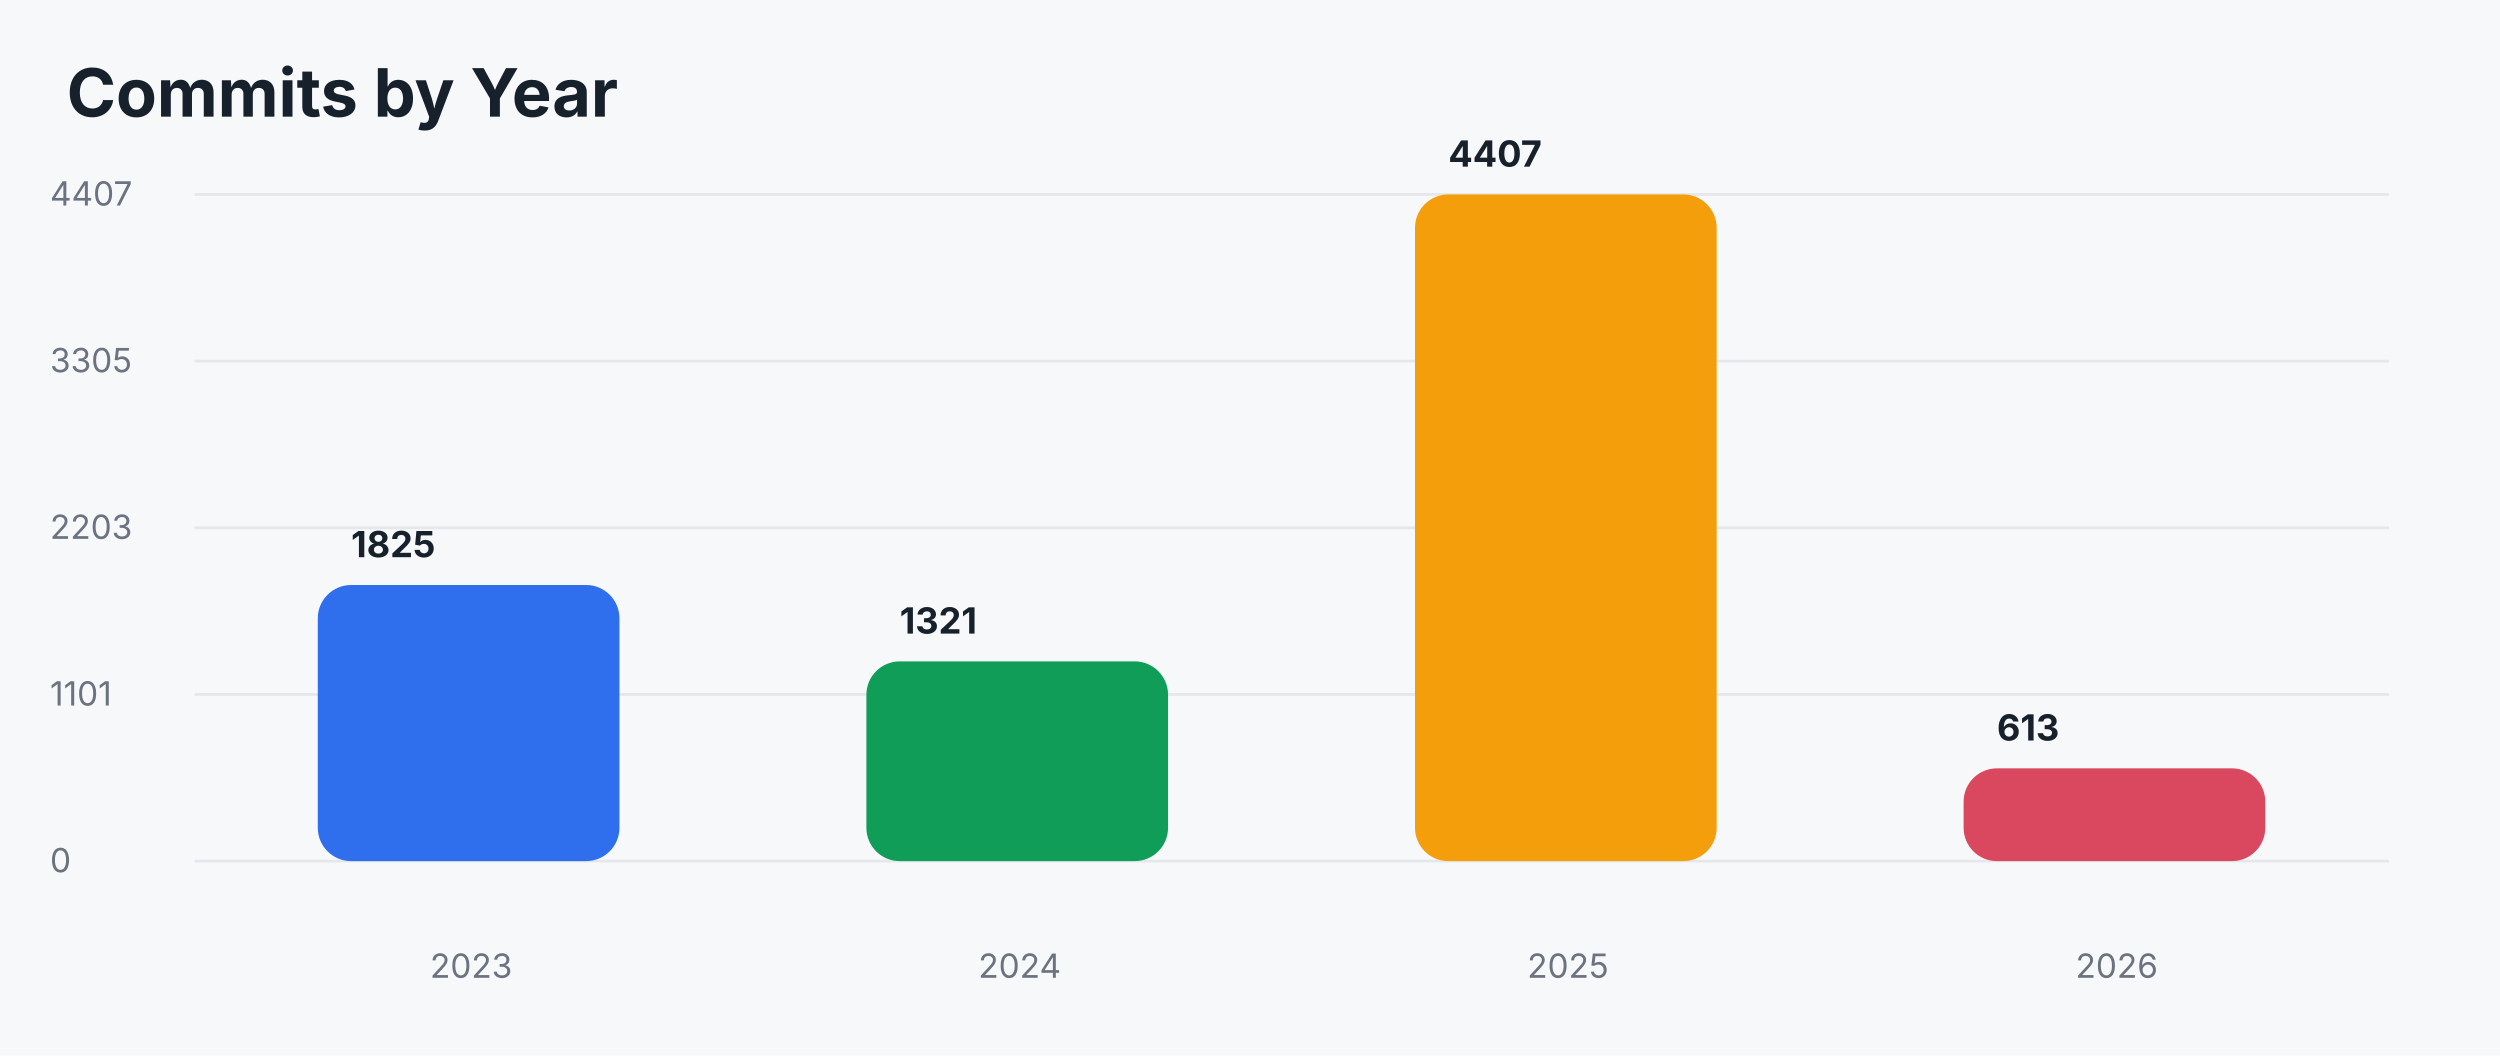
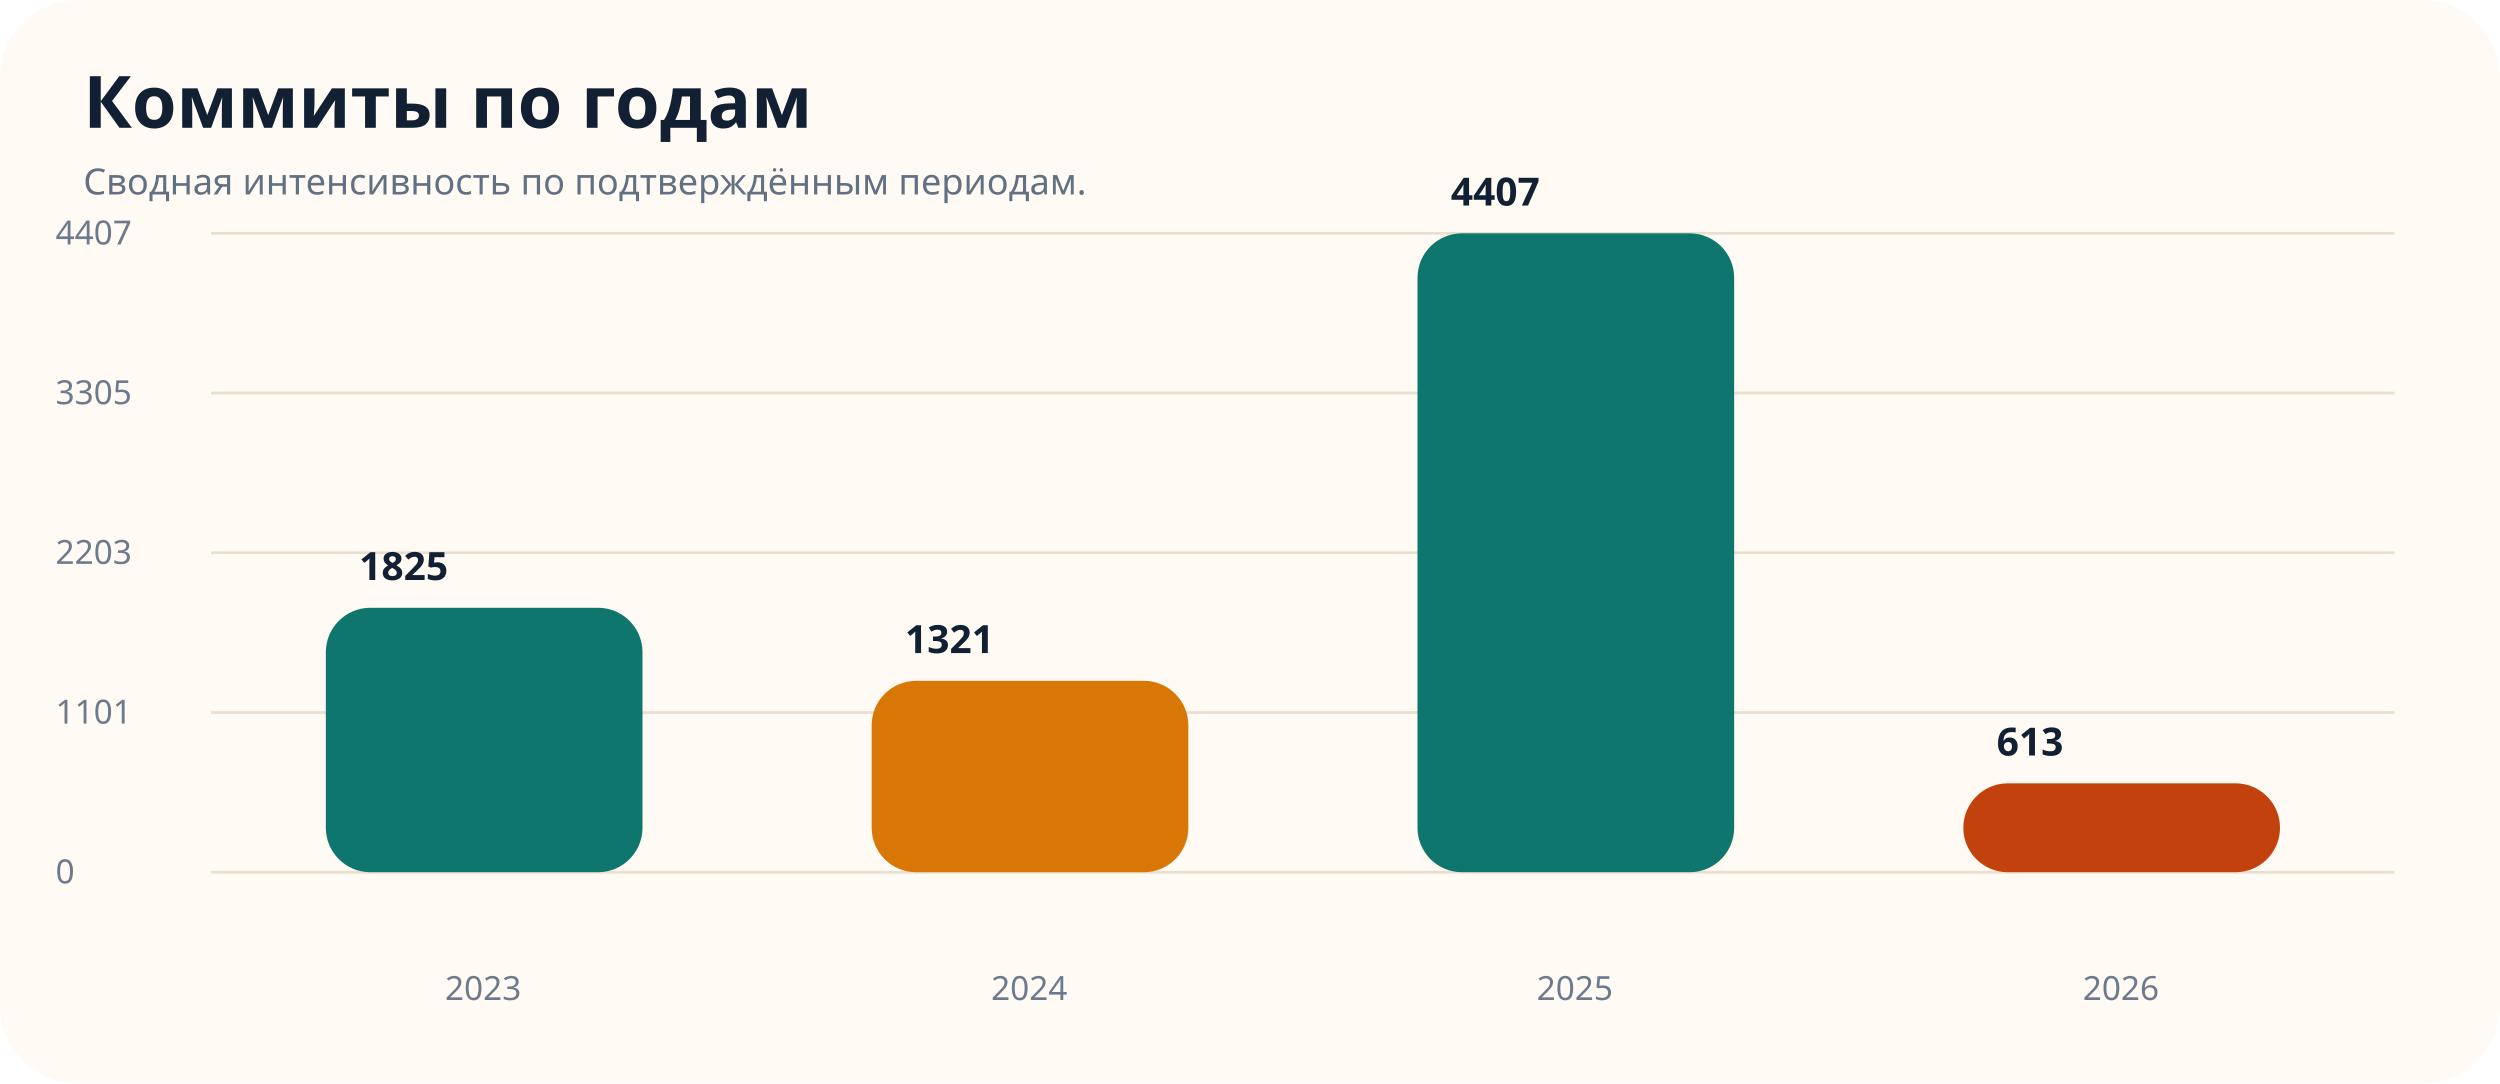
- <svg xmlns="http://www.w3.org/2000/svg" width="900" height="380" viewBox="0 0 900 380">
+ <svg xmlns="http://www.w3.org/2000/svg" width="900" height="390" viewBox="0 0 900 390">
  <style>
- text { font-family: -apple-system, BlinkMacSystemFont, 'Segoe UI', sans-serif; fill: #17212b; }
- .title { font-size: 24px; font-weight: 700; }
- .axis { font-size: 12px; fill: #6b7280; }
- .value { font-size: 13px; font-weight: 700; }
+ text { font-family: 'Manrope', 'Segoe UI', sans-serif; fill: #112033; }.title { font-size: 26px; font-weight: 800; }.subtitle { font-size: 13px; fill: #627084; }.label { font-size: 14px; }.axis { font-size: 12px; fill: #6d7a8d; }.value { font-size: 14px; font-weight: 700; }
</style>
-   <rect x="0" y="0" width="900" height="380" fill="#f7f8fa" />
-   <text class="title" x="24" y="42">Commits by Year</text>
-   <line x1="70" y1="310.0" x2="860" y2="310.0" stroke="#e5e7eb" />
-   <text class="axis" x="18" y="314.0">0</text>
-   <line x1="70" y1="250.0" x2="860" y2="250.0" stroke="#e5e7eb" />
-   <text class="axis" x="18" y="254.0">1101</text>
-   <line x1="70" y1="190.0" x2="860" y2="190.0" stroke="#e5e7eb" />
-   <text class="axis" x="18" y="194.0">2203</text>
-   <line x1="70" y1="130.0" x2="860" y2="130.0" stroke="#e5e7eb" />
-   <text class="axis" x="18" y="134.0">3305</text>
-   <line x1="70" y1="70.0" x2="860" y2="70.0" stroke="#e5e7eb" />
-   <text class="axis" x="18" y="74.0">4407</text>
-   <rect x="114.4" y="210.6" width="108.6" height="99.4" rx="12" ry="12" fill="#2f6fed" />
-   <text class="value" x="126.4" y="200.6">1825</text>
-   <text class="axis" x="154.8" y="352">2023</text>
-   <rect x="311.9" y="238.1" width="108.6" height="71.9" rx="12" ry="12" fill="#0f9d58" />
-   <text class="value" x="323.9" y="228.1">1321</text>
-   <text class="axis" x="352.2" y="352">2024</text>
-   <rect x="509.4" y="70.0" width="108.6" height="240.0" rx="12" ry="12" fill="#f59e0b" />
-   <text class="value" x="521.4" y="60.0">4407</text>
-   <text class="axis" x="549.8" y="352">2025</text>
-   <rect x="706.9" y="276.6" width="108.6" height="33.4" rx="12" ry="12" fill="#d9485f" />
-   <text class="value" x="718.9" y="266.6">613</text>
-   <text class="axis" x="747.2" y="352">2026</text>
+   <rect x="0" y="0" width="900" height="390" rx="28" ry="28" fill="#fffaf4" />
+   <text class="title" x="30" y="46">Коммиты по годам</text>
+   <text class="subtitle" x="30" y="70">Сводная интенсивность по подтверждённым периодам.</text>
+   <line x1="76" y1="314.0" x2="862" y2="314.0" stroke="#eadfce" />
+   <text class="axis" x="20" y="318.0">0</text>
+   <line x1="76" y1="256.5" x2="862" y2="256.5" stroke="#eadfce" />
+   <text class="axis" x="20" y="260.5">1101</text>
+   <line x1="76" y1="199.0" x2="862" y2="199.0" stroke="#eadfce" />
+   <text class="axis" x="20" y="203.0">2203</text>
+   <line x1="76" y1="141.5" x2="862" y2="141.5" stroke="#eadfce" />
+   <text class="axis" x="20" y="145.5">3305</text>
+   <line x1="76" y1="84.0" x2="862" y2="84.0" stroke="#eadfce" />
+   <text class="axis" x="20" y="88.0">4407</text>
+   <rect x="117.3" y="218.8" width="114.0" height="95.2" rx="16" ry="16" fill="#0f766e" />
+   <text class="value" x="129.3" y="208.8">1825</text>
+   <text class="axis" x="160.2" y="360">2023</text>
+   <rect x="313.8" y="245.1" width="114.0" height="68.9" rx="16" ry="16" fill="#d97706" />
+   <text class="value" x="325.8" y="235.1">1321</text>
+   <text class="axis" x="356.8" y="360">2024</text>
+   <rect x="510.3" y="84.0" width="114.0" height="230.0" rx="16" ry="16" fill="#0f766e" />
+   <text class="value" x="522.3" y="74.0">4407</text>
+   <text class="axis" x="553.2" y="360">2025</text>
+   <rect x="706.8" y="282.0" width="114.0" height="32.0" rx="16" ry="16" fill="#c2410c" />
+   <text class="value" x="718.8" y="272.0">613</text>
+   <text class="axis" x="749.8" y="360">2026</text>
</svg>
